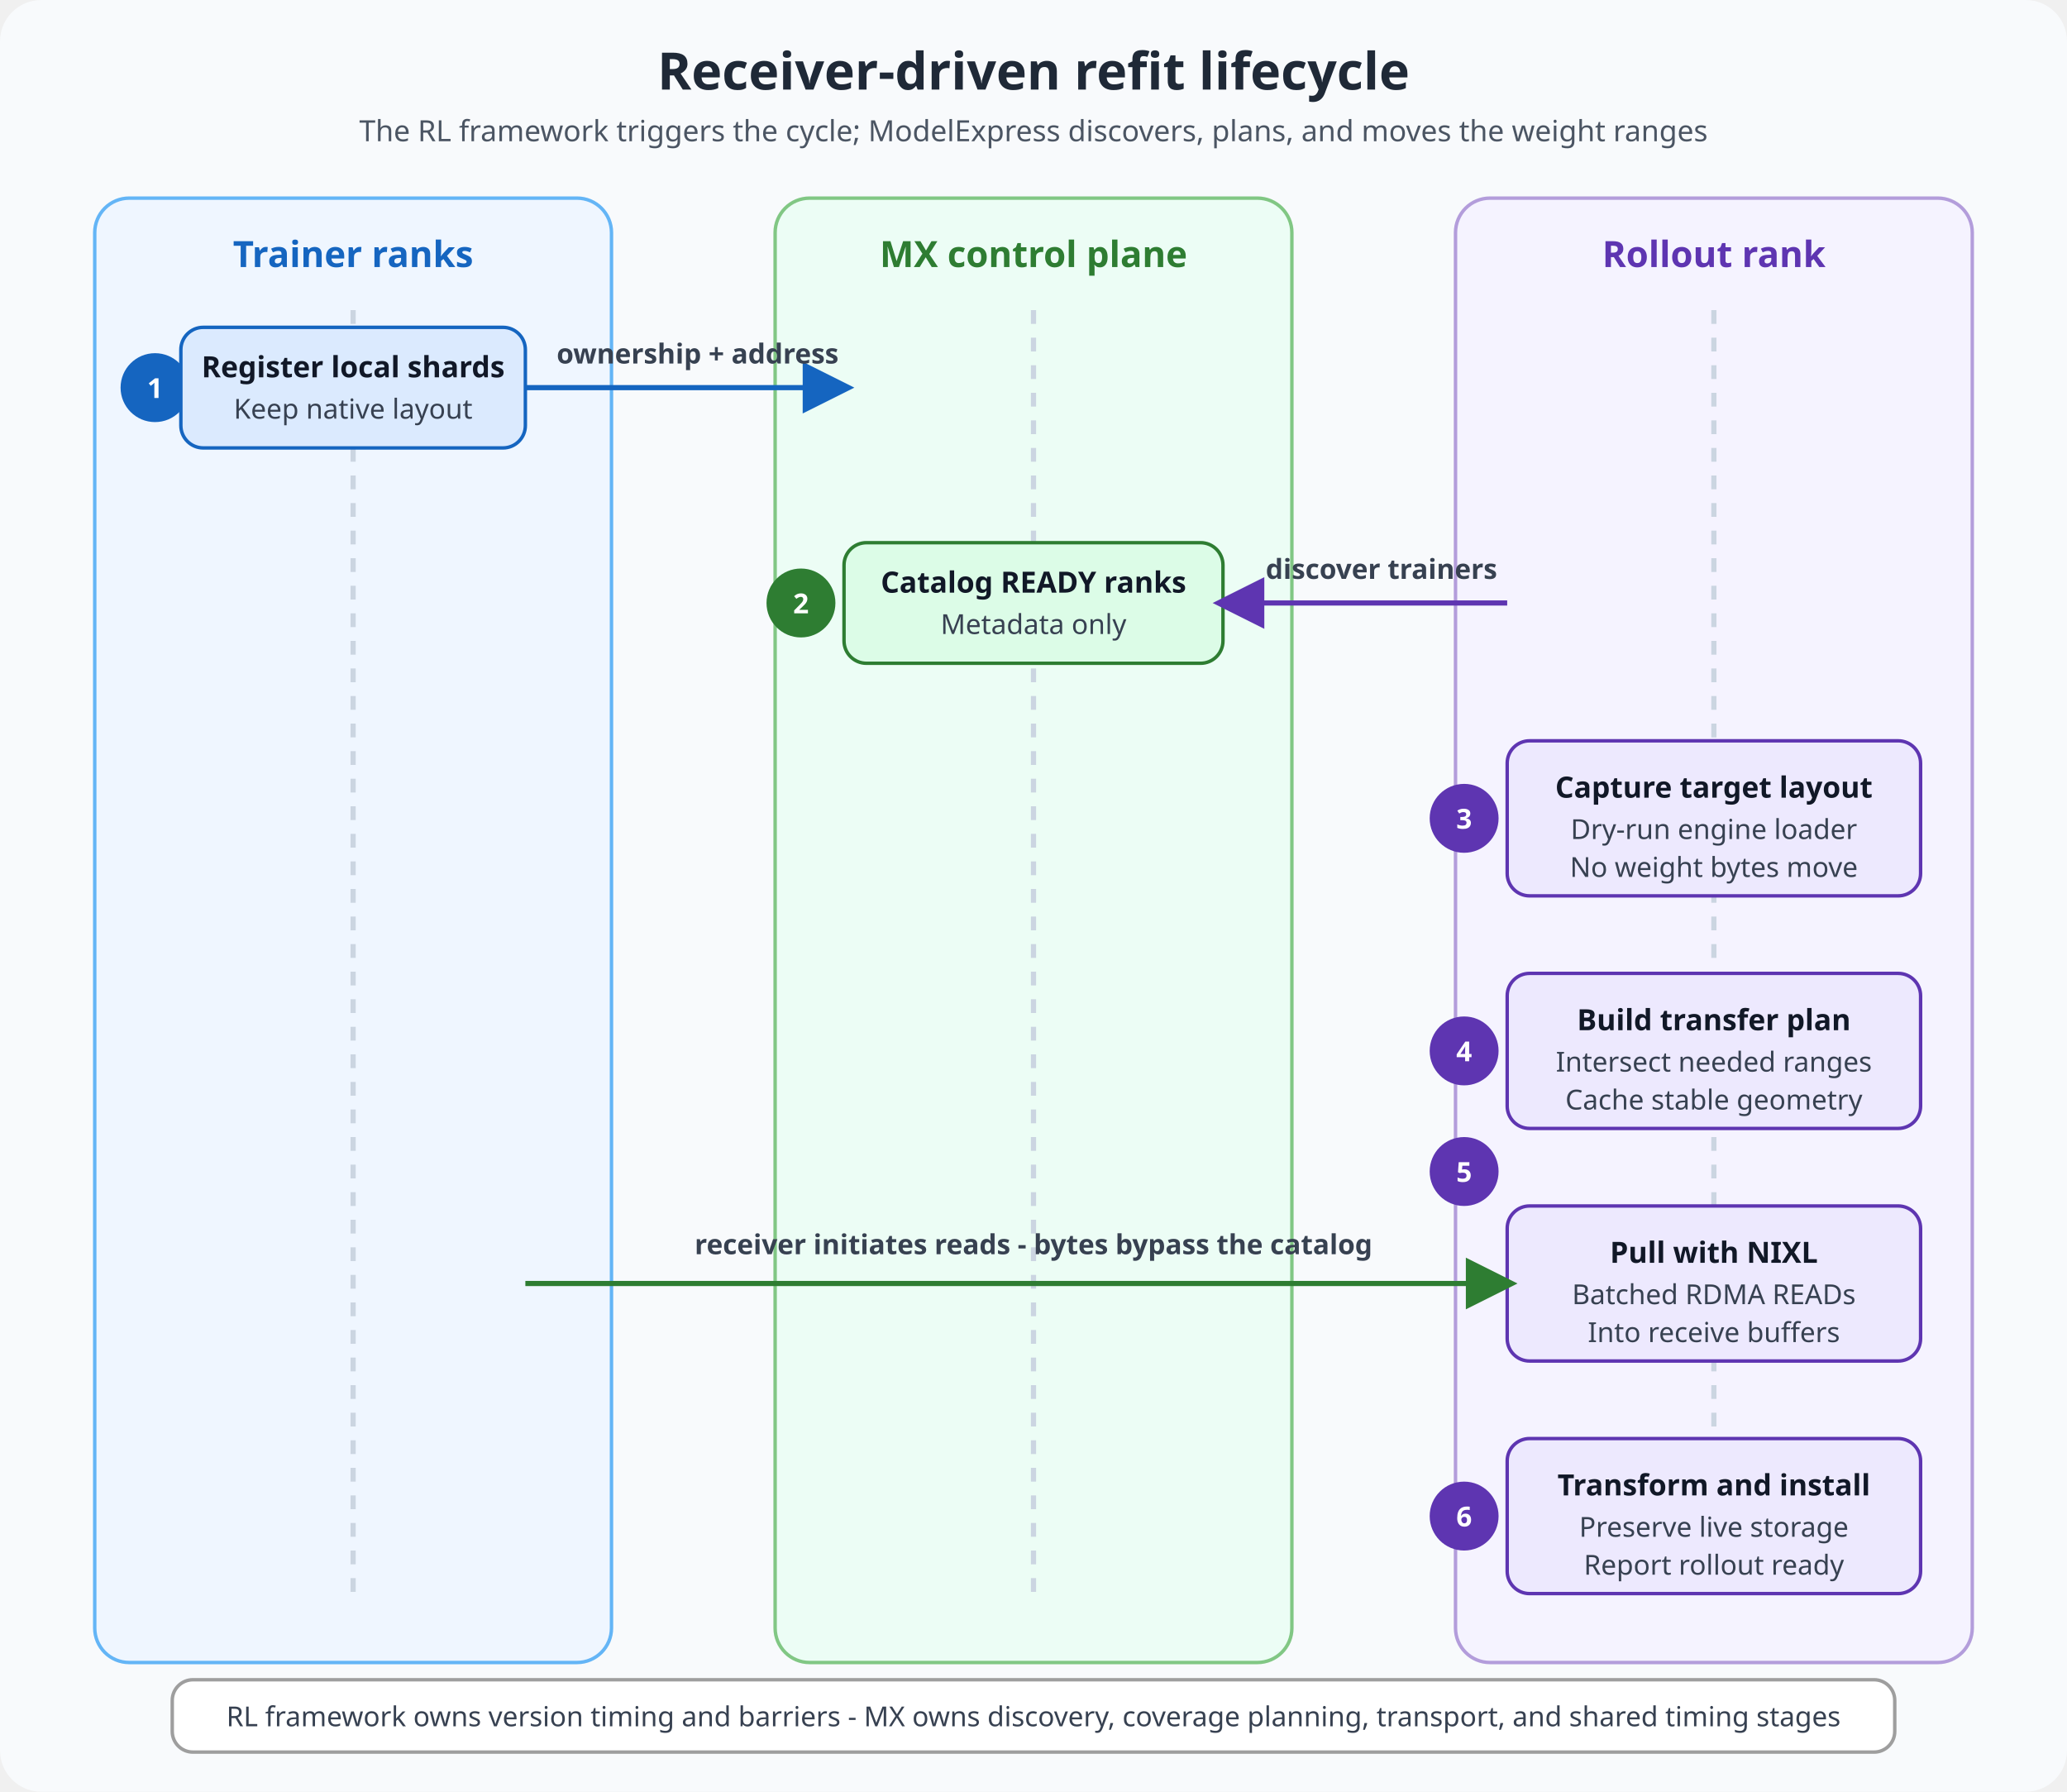
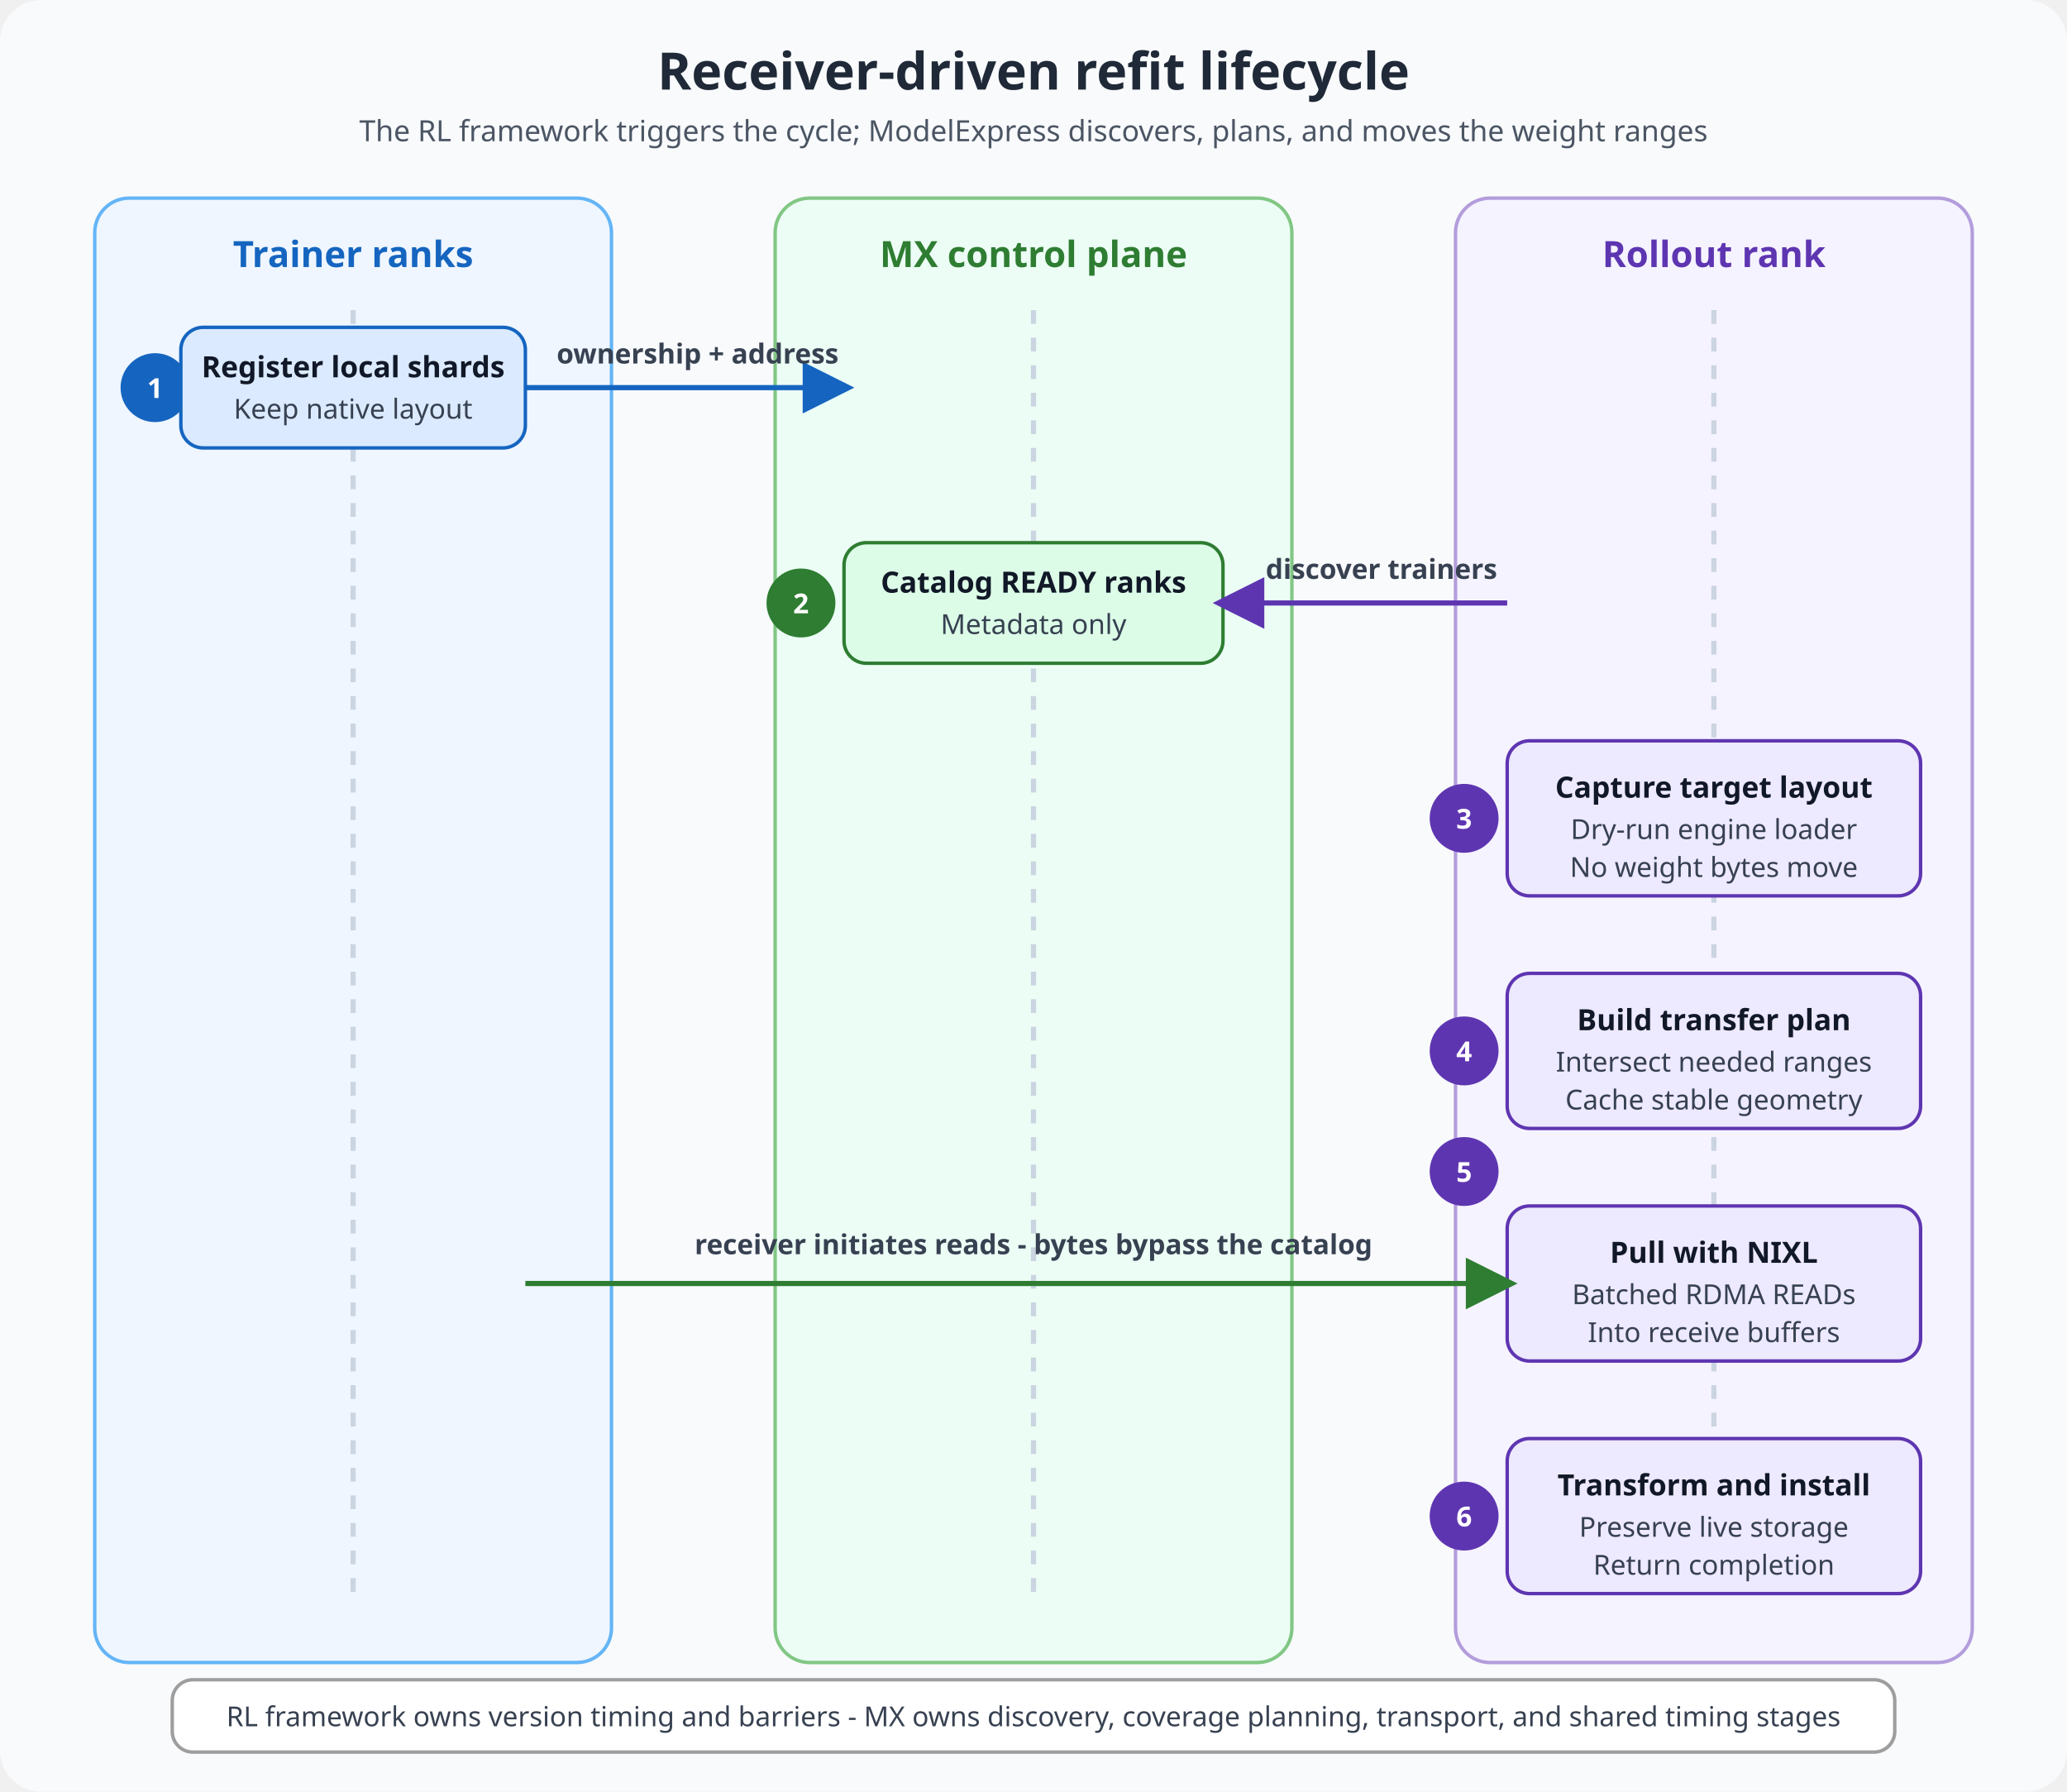
<svg xmlns="http://www.w3.org/2000/svg" width="1200" height="1040" viewBox="0 0 1200 1040" role="img" aria-labelledby="title desc">
  <defs>
    <marker id="arrow-blue" markerWidth="10" markerHeight="10" refX="8" refY="5" orient="auto">
      <path d="M0,0 L10,5 L0,10 z" fill="#1565C0" />
    </marker>
    <marker id="arrow-green" markerWidth="10" markerHeight="10" refX="8" refY="5" orient="auto">
      <path d="M0,0 L10,5 L0,10 z" fill="#2E7D32" />
    </marker>
    <marker id="arrow-purple" markerWidth="10" markerHeight="10" refX="8" refY="5" orient="auto">
      <path d="M0,0 L10,5 L0,10 z" fill="#5E35B1" />
    </marker>
    <style>
      .title { font: 700 30px system-ui, sans-serif; fill: #1f2937; }
      .subtitle { font: 500 17px system-ui, sans-serif; fill: #4b5563; }
      .column { font: 700 21px system-ui, sans-serif; }
      .node-title { font: 700 17px system-ui, sans-serif; fill: #111827; }
      .node-text { font: 500 16px system-ui, sans-serif; fill: #374151; }
      .step { font: 700 16px system-ui, sans-serif; fill: white; }
      .edge-label { font: 600 16px system-ui, sans-serif; fill: #374151; }
      .edge { fill: none; stroke-width: 3; }
      .life { stroke: #cbd5e1; stroke-width: 3; stroke-dasharray: 8 8; }
    </style>
  </defs>
  <rect width="1200" height="1040" rx="24" fill="#f8fafc" />
  <text x="600" y="52" text-anchor="middle" class="title">Receiver-driven refit lifecycle</text>
  <text x="600" y="82" text-anchor="middle" class="subtitle">The RL framework triggers the cycle; ModelExpress discovers, plans, and moves the weight ranges</text>
  <rect x="55" y="115" width="300" height="850" rx="20" fill="#eff6ff" stroke="#64B5F6" stroke-width="2" />
  <rect x="450" y="115" width="300" height="850" rx="20" fill="#ecfdf5" stroke="#81C784" stroke-width="2" />
  <rect x="845" y="115" width="300" height="850" rx="20" fill="#f5f3ff" stroke="#B39DDB" stroke-width="2" />
  <text x="205" y="155" text-anchor="middle" class="column" fill="#1565C0">Trainer ranks</text>
  <text x="600" y="155" text-anchor="middle" class="column" fill="#2E7D32">MX control plane</text>
  <text x="995" y="155" text-anchor="middle" class="column" fill="#5E35B1">Rollout rank</text>
  <line x1="205" y1="180" x2="205" y2="925" class="life" />
  <line x1="600" y1="180" x2="600" y2="925" class="life" />
  <line x1="995" y1="180" x2="995" y2="925" class="life" />
  <circle cx="90" cy="225" r="20" fill="#1565C0" />
  <text x="90" y="231" text-anchor="middle" class="step">1</text>
  <rect x="105" y="190" width="200" height="70" rx="13" fill="#dbeafe" stroke="#1565C0" stroke-width="2" />
  <text x="205" y="219" text-anchor="middle" class="node-title">Register local shards</text>
  <text x="205" y="243" text-anchor="middle" class="node-text">Keep native layout</text>
  <path d="M305 225 H490" class="edge" stroke="#1565C0" marker-end="url(#arrow-blue)" />
  <text x="405" y="211" text-anchor="middle" class="edge-label">ownership + address</text>
  <circle cx="465" cy="350" r="20" fill="#2E7D32" />
  <text x="465" y="356" text-anchor="middle" class="step">2</text>
  <rect x="490" y="315" width="220" height="70" rx="13" fill="#dcfce7" stroke="#2E7D32" stroke-width="2" />
  <text x="600" y="344" text-anchor="middle" class="node-title">Catalog READY ranks</text>
  <text x="600" y="368" text-anchor="middle" class="node-text">Metadata only</text>
  <path d="M875 350 H710" class="edge" stroke="#5E35B1" marker-end="url(#arrow-purple)" />
  <text x="802" y="336" text-anchor="middle" class="edge-label">discover trainers</text>
  <circle cx="850" cy="475" r="20" fill="#5E35B1" />
  <text x="850" y="481" text-anchor="middle" class="step">3</text>
  <rect x="875" y="430" width="240" height="90" rx="13" fill="#ede9fe" stroke="#5E35B1" stroke-width="2" />
  <text x="995" y="463" text-anchor="middle" class="node-title">Capture target layout</text>
  <text x="995" y="487" text-anchor="middle" class="node-text">Dry-run engine loader</text>
  <text x="995" y="509" text-anchor="middle" class="node-text">No weight bytes move</text>
  <circle cx="850" cy="610" r="20" fill="#5E35B1" />
  <text x="850" y="616" text-anchor="middle" class="step">4</text>
  <rect x="875" y="565" width="240" height="90" rx="13" fill="#ede9fe" stroke="#5E35B1" stroke-width="2" />
  <text x="995" y="598" text-anchor="middle" class="node-title">Build transfer plan</text>
  <text x="995" y="622" text-anchor="middle" class="node-text">Intersect needed ranges</text>
  <text x="995" y="644" text-anchor="middle" class="node-text">Cache stable geometry</text>
  <circle cx="850" cy="680" r="20" fill="#5E35B1" />
  <text x="850" y="686" text-anchor="middle" class="step">5</text>
  <rect x="875" y="700" width="240" height="90" rx="13" fill="#ede9fe" stroke="#5E35B1" stroke-width="2" />
  <text x="995" y="733" text-anchor="middle" class="node-title">Pull with NIXL</text>
  <text x="995" y="757" text-anchor="middle" class="node-text">Batched RDMA READs</text>
  <text x="995" y="779" text-anchor="middle" class="node-text">Into receive buffers</text>
  <path d="M305 745 H875" class="edge" stroke="#2E7D32" marker-end="url(#arrow-green)" />
  <text x="600" y="728" text-anchor="middle" class="edge-label">receiver initiates reads - bytes bypass the catalog</text>
  <circle cx="850" cy="880" r="20" fill="#5E35B1" />
  <text x="850" y="886" text-anchor="middle" class="step">6</text>
  <rect x="875" y="835" width="240" height="90" rx="13" fill="#ede9fe" stroke="#5E35B1" stroke-width="2" />
  <text x="995" y="868" text-anchor="middle" class="node-title">Transform and install</text>
  <text x="995" y="892" text-anchor="middle" class="node-text">Preserve live storage</text>
-   <text x="995" y="914" text-anchor="middle" class="node-text">Report rollout ready</text>
+   <text x="995" y="914" text-anchor="middle" class="node-text">Return completion</text>
  <rect x="100" y="975" width="1000" height="42" rx="12" fill="#ffffff" stroke="#9E9E9E" stroke-width="2" />
  <text x="600" y="1002" text-anchor="middle" class="node-text">RL framework owns version timing and barriers - MX owns discovery, coverage planning, transport, and shared timing stages</text>
</svg>
